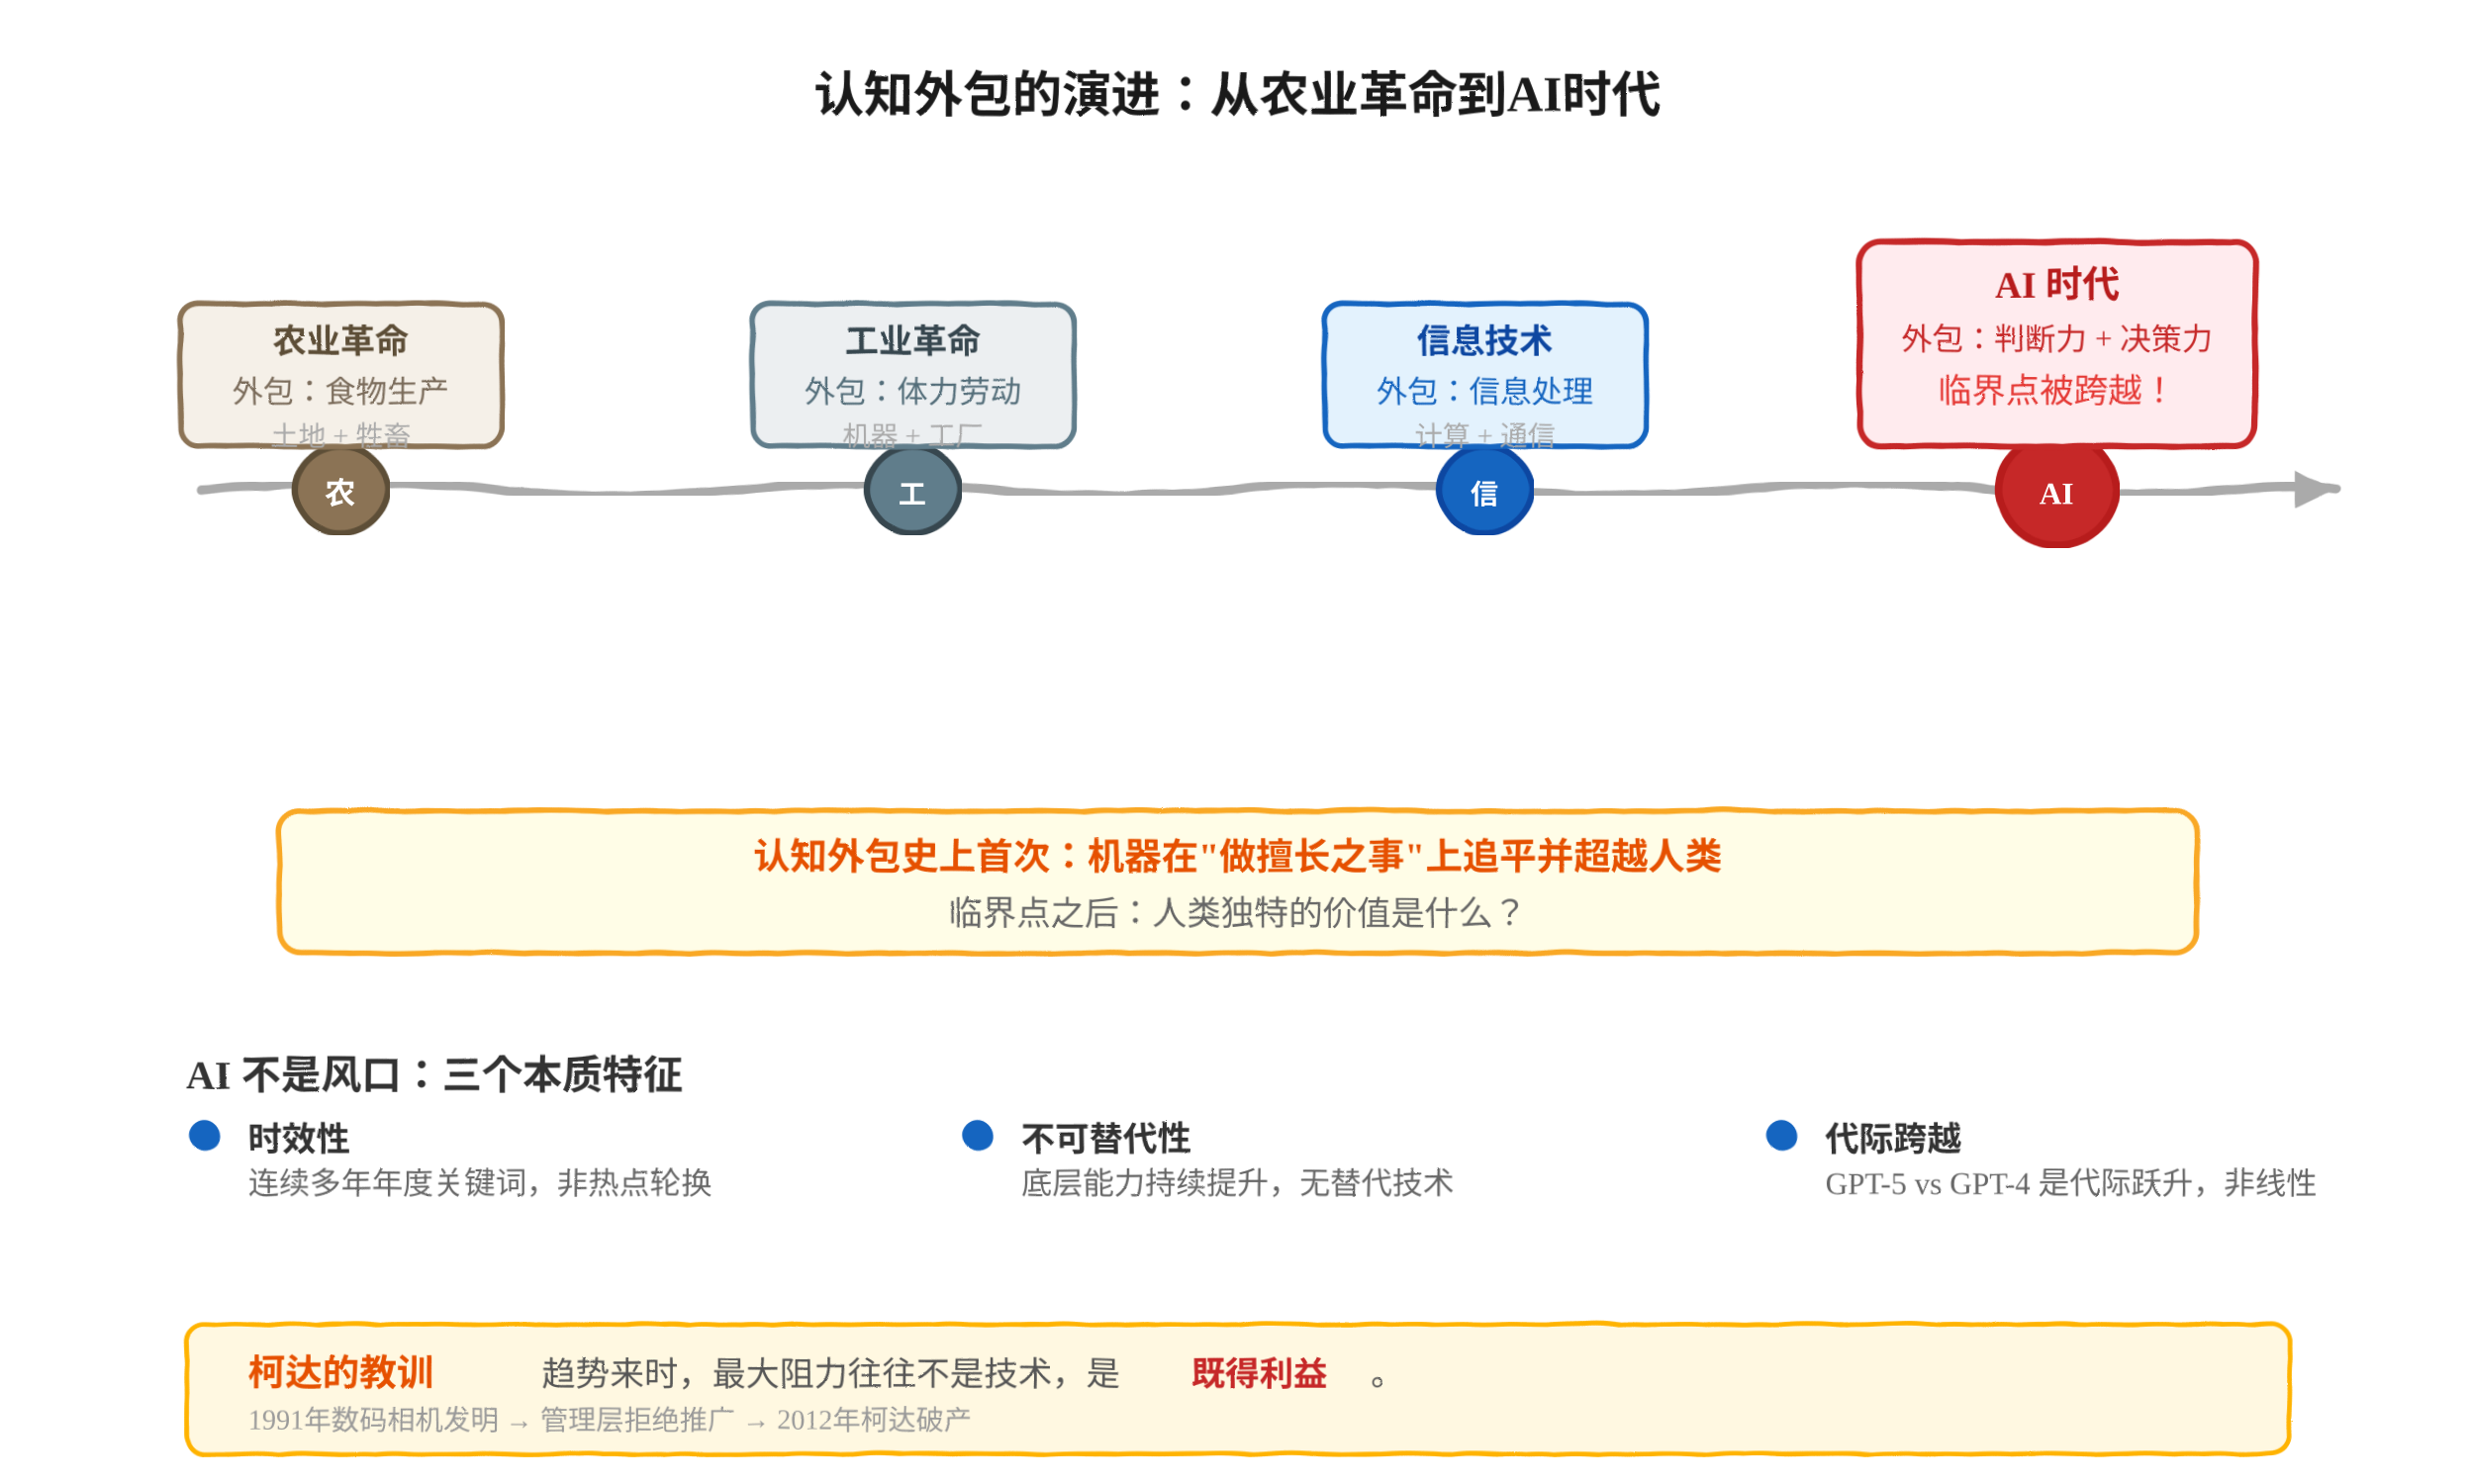
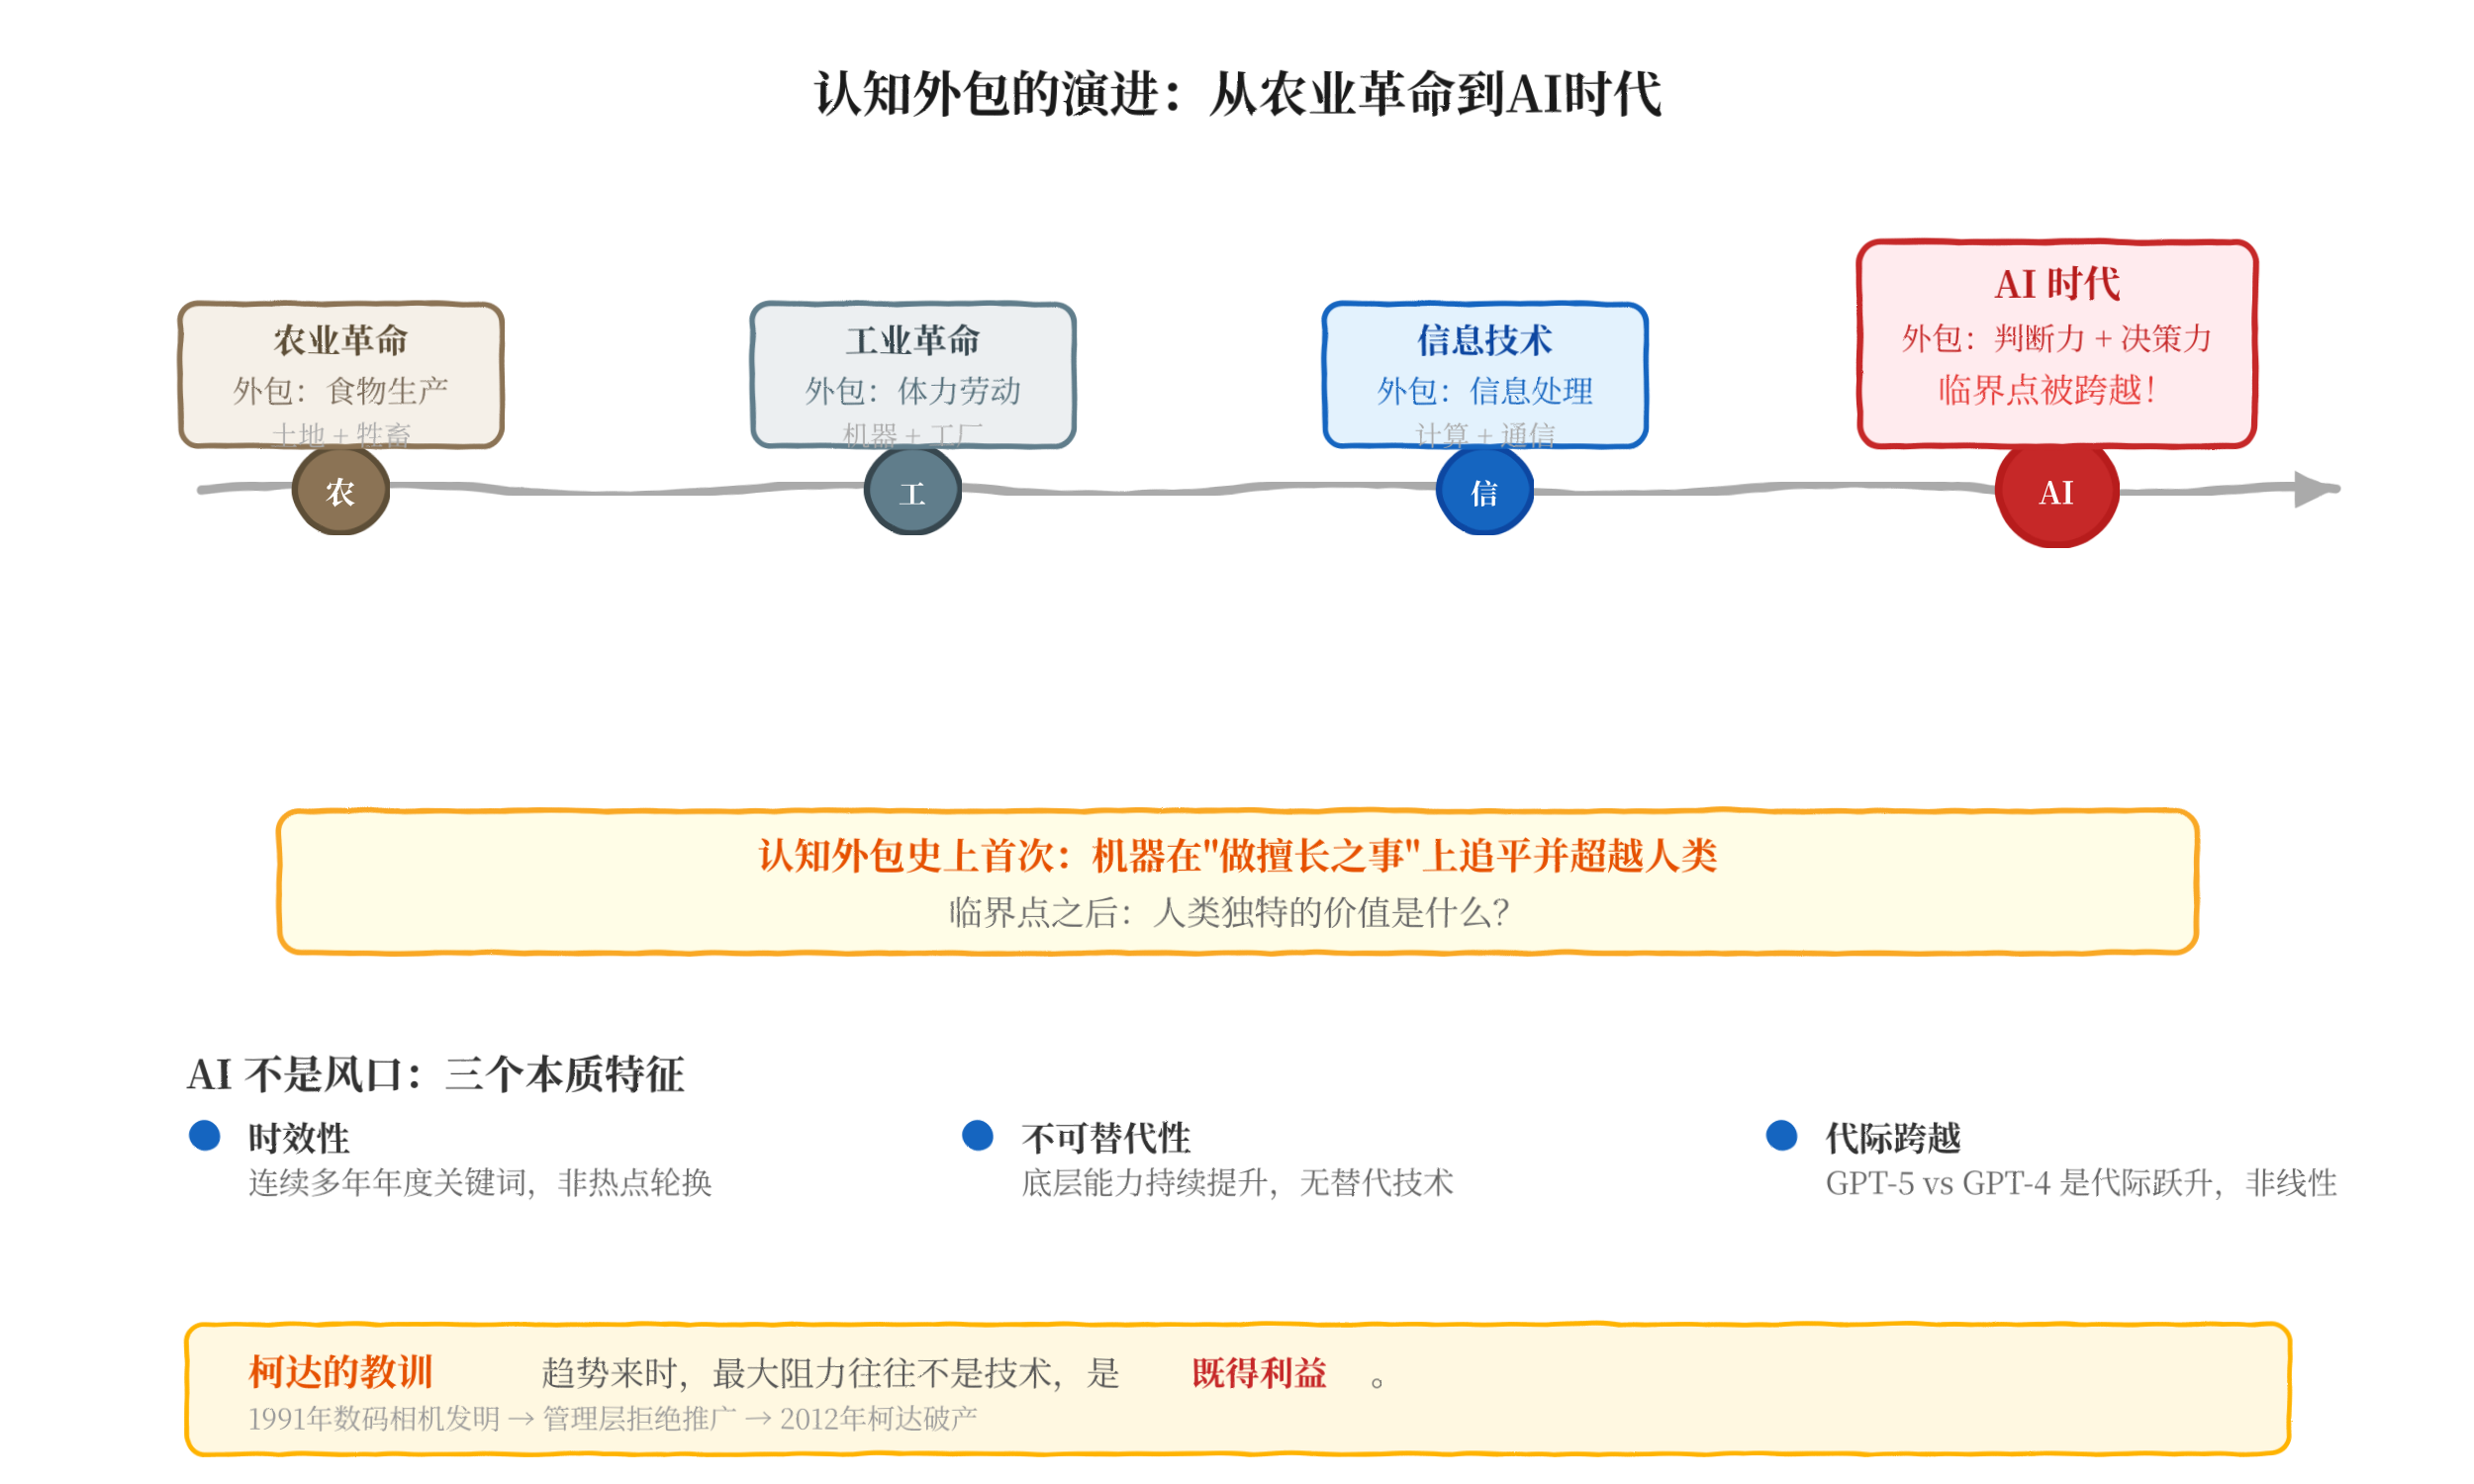
- <svg xmlns="http://www.w3.org/2000/svg" viewBox="0 0 800 480">
+ <svg xmlns="http://www.w3.org/2000/svg" viewBox="0 0 800 480" style="font-family: 'Noto Serif CJK SC', serif;">
  <defs>
    <filter id="rough" x="-3%" y="-3%" width="106%" height="106%">
      <feTurbulence type="turbulence" baseFrequency="0.04" numOctaves="2" result="noise" />
      <feDisplacementMap in="SourceGraphic" in2="noise" scale="1.2" xChannelSelector="R" yChannelSelector="G" />
    </filter>
    <filter id="txt" x="-2%" y="-2%" width="104%" height="104%">
      <feTurbulence type="turbulence" baseFrequency="0.05" numOctaves="1" result="noise" />
      <feDisplacementMap in="SourceGraphic" in2="noise" scale="0.6" xChannelSelector="R" yChannelSelector="G" />
    </filter>
  </defs>
  <rect width="800" height="480" fill="white" />
  <text x="400" y="36" text-anchor="middle" font-size="16" font-weight="bold" fill="#1a1a1a" filter="url(#txt)">认知外包的演进：从农业革命到AI时代</text>
  <path d="M65 158 Q120 154 160 158 Q200 162 240 158 Q280 154 320 158 Q360 162 400 158 Q440 154 480 158 Q520 162 560 158 Q600 154 640 158 Q680 162 720 158 Q745 156 755 158" fill="none" stroke="#aaa" stroke-width="3" stroke-linecap="round" filter="url(#rough)" />
  <polygon points="755,158 742,152 742,164" fill="#aaa" filter="url(#rough)" />
  <g transform="translate(110, 158)">
    <ellipse cx="0" cy="0" rx="15" ry="14" fill="#8B7355" stroke="#5D4E37" stroke-width="2" filter="url(#rough)" />
    <text x="0" y="5" text-anchor="middle" font-size="10" fill="white" font-weight="bold">农</text>
    <rect x="-52" y="-60" width="104" height="46" rx="6" fill="#F5F0E8" stroke="#8B7355" stroke-width="1.8" filter="url(#rough)" />
    <text x="0" y="-44" text-anchor="middle" font-size="11" font-weight="bold" fill="#5D4E37" filter="url(#txt)">农业革命</text>
    <text x="0" y="-28" text-anchor="middle" font-size="10" fill="#7A6B5A" filter="url(#txt)">外包：食物生产</text>
    <text x="0" y="-14" text-anchor="middle" font-size="9" fill="#aaa" filter="url(#txt)">土地 + 牲畜</text>
  </g>
  <g transform="translate(295, 158)">
    <ellipse cx="0" cy="0" rx="15" ry="14" fill="#607D8B" stroke="#37474F" stroke-width="2" filter="url(#rough)" />
    <text x="0" y="5" text-anchor="middle" font-size="9" fill="white" font-weight="bold">工</text>
    <rect x="-52" y="-60" width="104" height="46" rx="6" fill="#ECEFF1" stroke="#607D8B" stroke-width="1.8" filter="url(#rough)" />
    <text x="0" y="-44" text-anchor="middle" font-size="11" font-weight="bold" fill="#37474F" filter="url(#txt)">工业革命</text>
    <text x="0" y="-28" text-anchor="middle" font-size="10" fill="#546E7A" filter="url(#txt)">外包：体力劳动</text>
    <text x="0" y="-14" text-anchor="middle" font-size="9" fill="#aaa" filter="url(#txt)">机器 + 工厂</text>
  </g>
  <g transform="translate(480, 158)">
    <ellipse cx="0" cy="0" rx="15" ry="14" fill="#1565C0" stroke="#0D47A1" stroke-width="2" filter="url(#rough)" />
    <text x="0" y="5" text-anchor="middle" font-size="9" fill="white" font-weight="bold">信</text>
    <rect x="-52" y="-60" width="104" height="46" rx="6" fill="#E3F2FD" stroke="#1565C0" stroke-width="1.8" filter="url(#rough)" />
    <text x="0" y="-44" text-anchor="middle" font-size="11" font-weight="bold" fill="#0D47A1" filter="url(#txt)">信息技术</text>
    <text x="0" y="-28" text-anchor="middle" font-size="10" fill="#1565C0" filter="url(#txt)">外包：信息处理</text>
    <text x="0" y="-14" text-anchor="middle" font-size="9" fill="#aaa" filter="url(#txt)">计算 + 通信</text>
  </g>
  <g transform="translate(665, 158)">
    <ellipse cx="0" cy="0" rx="19" ry="18" fill="#C62828" stroke="#B71C1C" stroke-width="2.5" filter="url(#rough)" />
    <text x="0" y="5" text-anchor="middle" font-size="10" fill="white" font-weight="bold">AI</text>
    <rect x="-64" y="-80" width="128" height="66" rx="7" fill="#FFEBEE" stroke="#C62828" stroke-width="2" filter="url(#rough)" />
    <text x="0" y="-62" text-anchor="middle" font-size="12" font-weight="bold" fill="#B71C1C" filter="url(#txt)">AI 时代</text>
    <text x="0" y="-45" text-anchor="middle" font-size="10" fill="#C62828" filter="url(#txt)">外包：判断力 + 决策力</text>
    <text x="0" y="-28" text-anchor="middle" font-size="11" fill="#E53935" filter="url(#txt)">临界点被跨越！</text>
  </g>
  <rect x="90" y="262" width="620" height="46" rx="7" fill="#FFFDE7" stroke="#F9A825" stroke-width="1.8" filter="url(#rough)" />
  <text x="400" y="281" text-anchor="middle" font-size="12" font-weight="bold" fill="#E65100" filter="url(#txt)">认知外包史上首次：机器在"做擅长之事"上追平并超越人类</text>
  <text x="400" y="299" text-anchor="middle" font-size="11" fill="#666" filter="url(#txt)">临界点之后：人类独特的价值是什么？</text>
  <line x1="50" y1="328" x2="750" y2="328" stroke="#ddd" stroke-width="1.5" stroke-dasharray="5,4" filter="url(#rough)" />
  <text x="60" y="352" font-size="13" font-weight="bold" fill="#333" filter="url(#txt)">AI 不是风口：三个本质特征</text>
  <g transform="translate(60, 372)">
    <ellipse cx="6" cy="-5" rx="5" ry="5" fill="#1565C0" filter="url(#rough)" />
    <text x="20" y="0" font-size="11" font-weight="bold" fill="#333" filter="url(#txt)">时效性</text>
    <text x="20" y="14" font-size="10" fill="#666" filter="url(#txt)">连续多年年度关键词，非热点轮换</text>
  </g>
  <g transform="translate(310, 372)">
    <ellipse cx="6" cy="-5" rx="5" ry="5" fill="#1565C0" filter="url(#rough)" />
    <text x="20" y="0" font-size="11" font-weight="bold" fill="#333" filter="url(#txt)">不可替代性</text>
    <text x="20" y="14" font-size="10" fill="#666" filter="url(#txt)">底层能力持续提升，无替代技术</text>
  </g>
  <g transform="translate(570, 372)">
    <ellipse cx="6" cy="-5" rx="5" ry="5" fill="#1565C0" filter="url(#rough)" />
    <text x="20" y="0" font-size="11" font-weight="bold" fill="#333" filter="url(#txt)">代际跨越</text>
    <text x="20" y="14" font-size="10" fill="#666" filter="url(#txt)">GPT-5 vs GPT-4 是代际跃升，非线性</text>
  </g>
  <rect x="60" y="428" width="680" height="42" rx="6" fill="#FFF8E1" stroke="#FFB300" stroke-width="1.5" filter="url(#rough)" />
  <text x="80" y="448" font-size="12" font-weight="bold" fill="#E65100" filter="url(#txt)">柯达的教训</text>
  <text x="175" y="448" font-size="11" fill="#555" filter="url(#txt)">趋势来时，最大阻力往往不是技术，是</text>
  <text x="385" y="448" font-size="11" font-weight="bold" fill="#C62828" filter="url(#txt)">既得利益</text>
  <text x="443" y="448" font-size="11" fill="#555" filter="url(#txt)">。</text>
  <text x="80" y="462" font-size="9" fill="#999" filter="url(#txt)">1991年数码相机发明 → 管理层拒绝推广 → 2012年柯达破产</text>
</svg>
